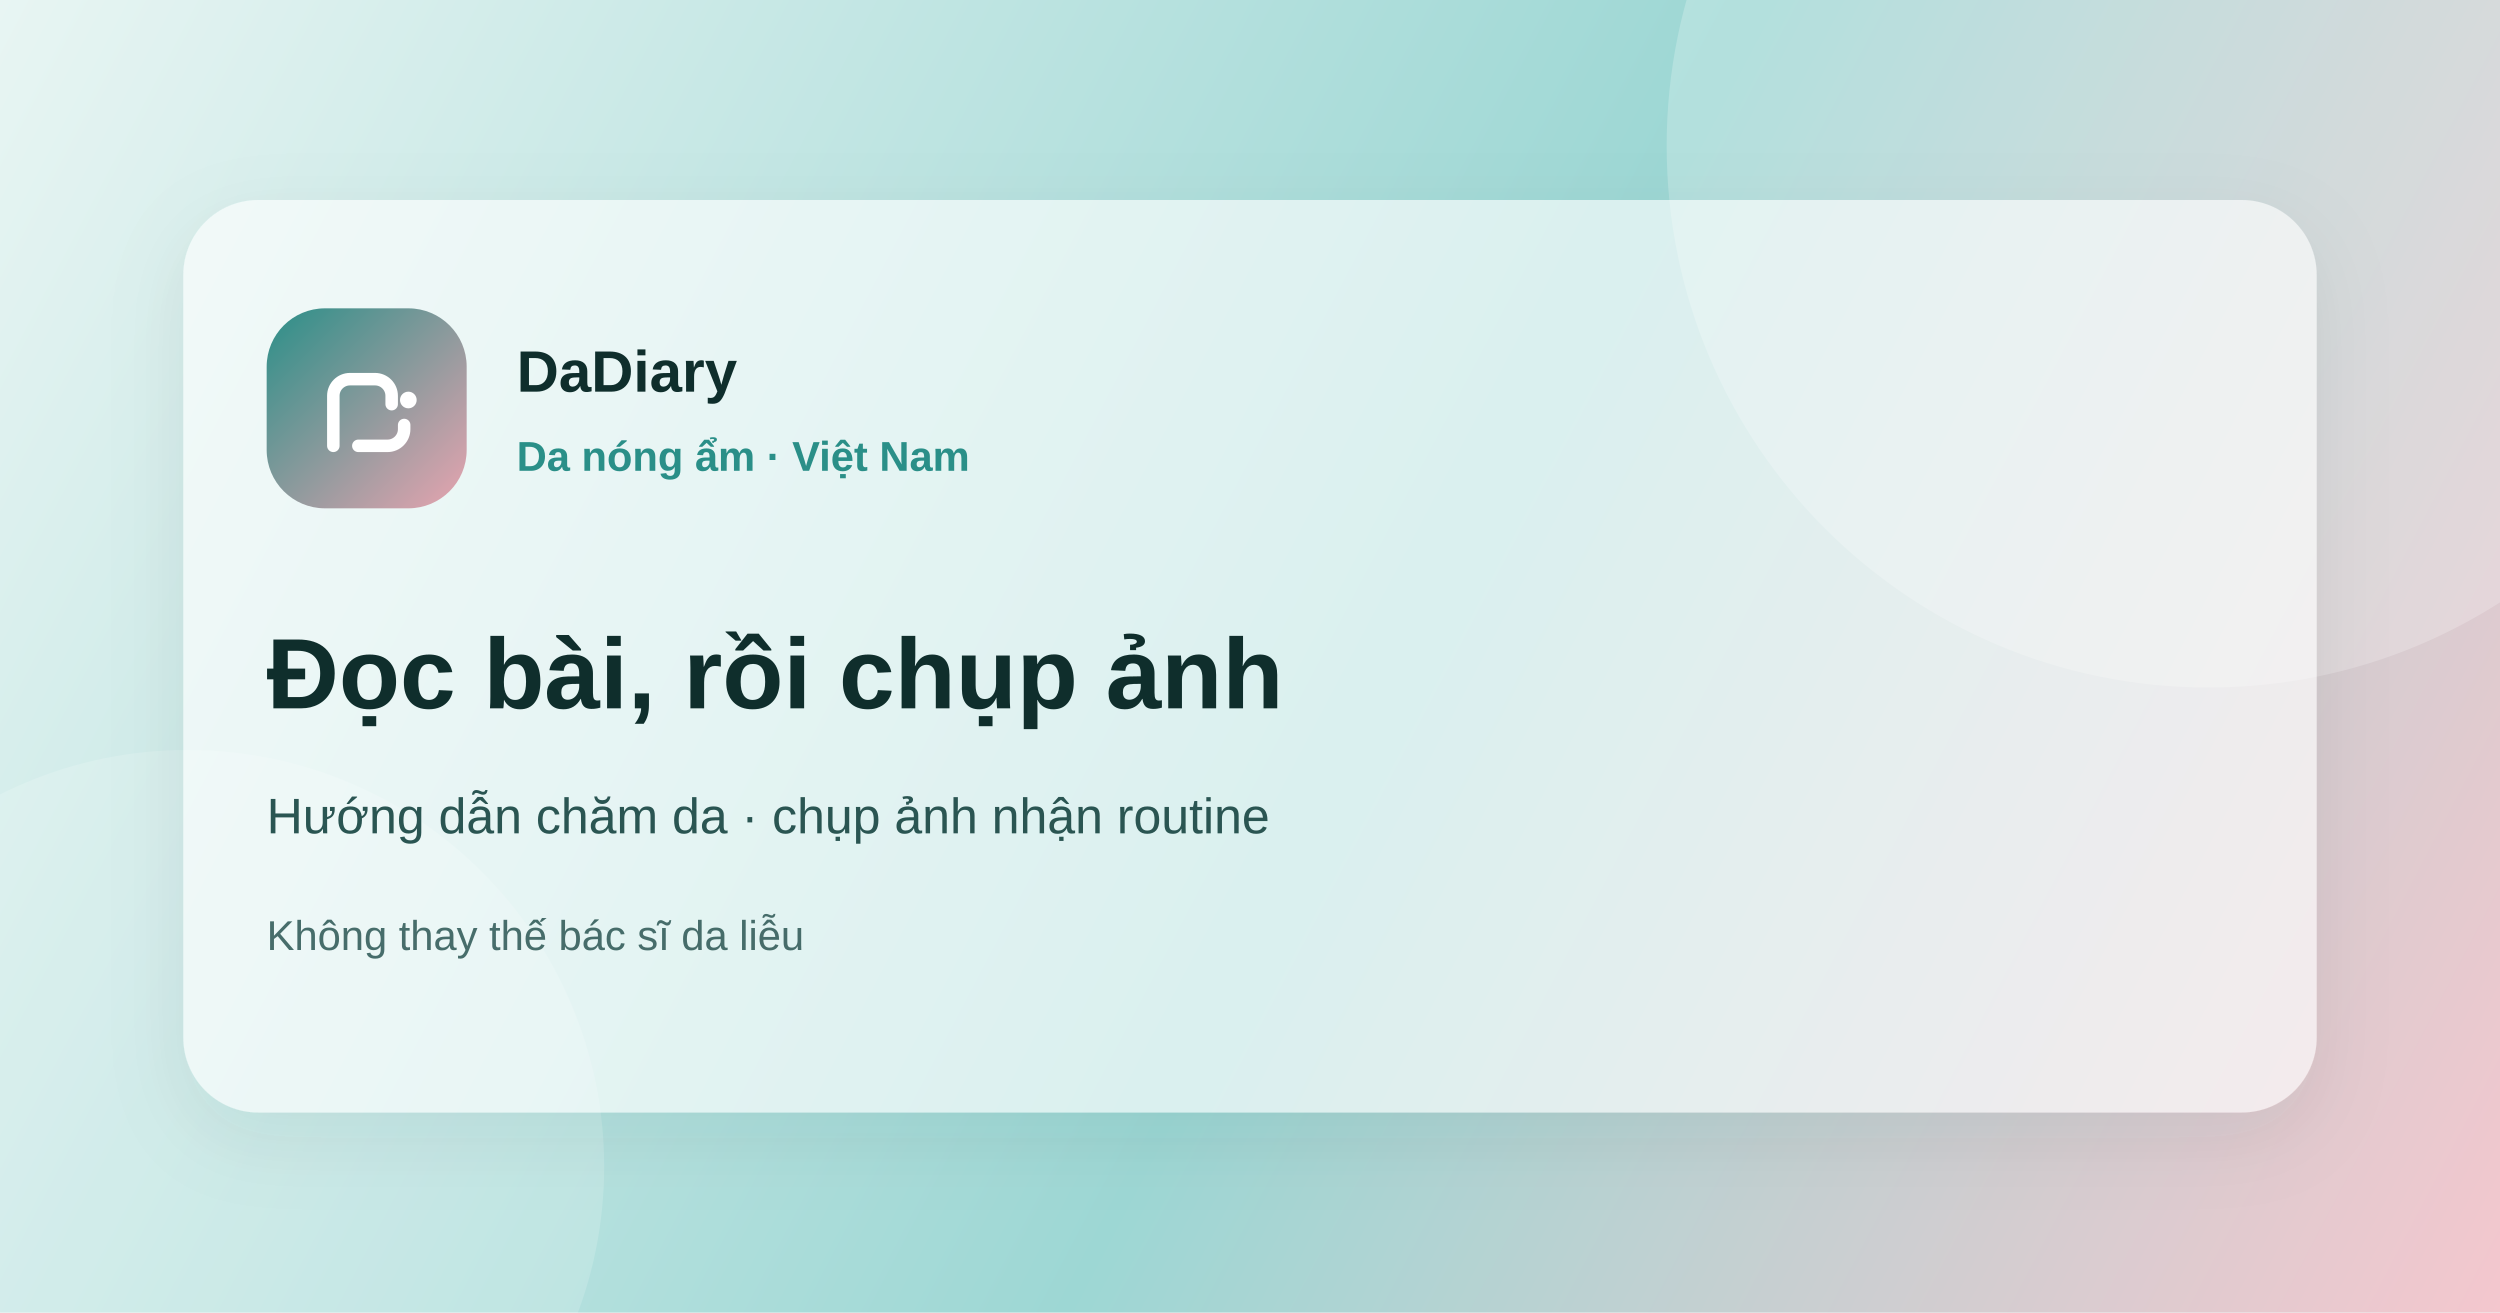
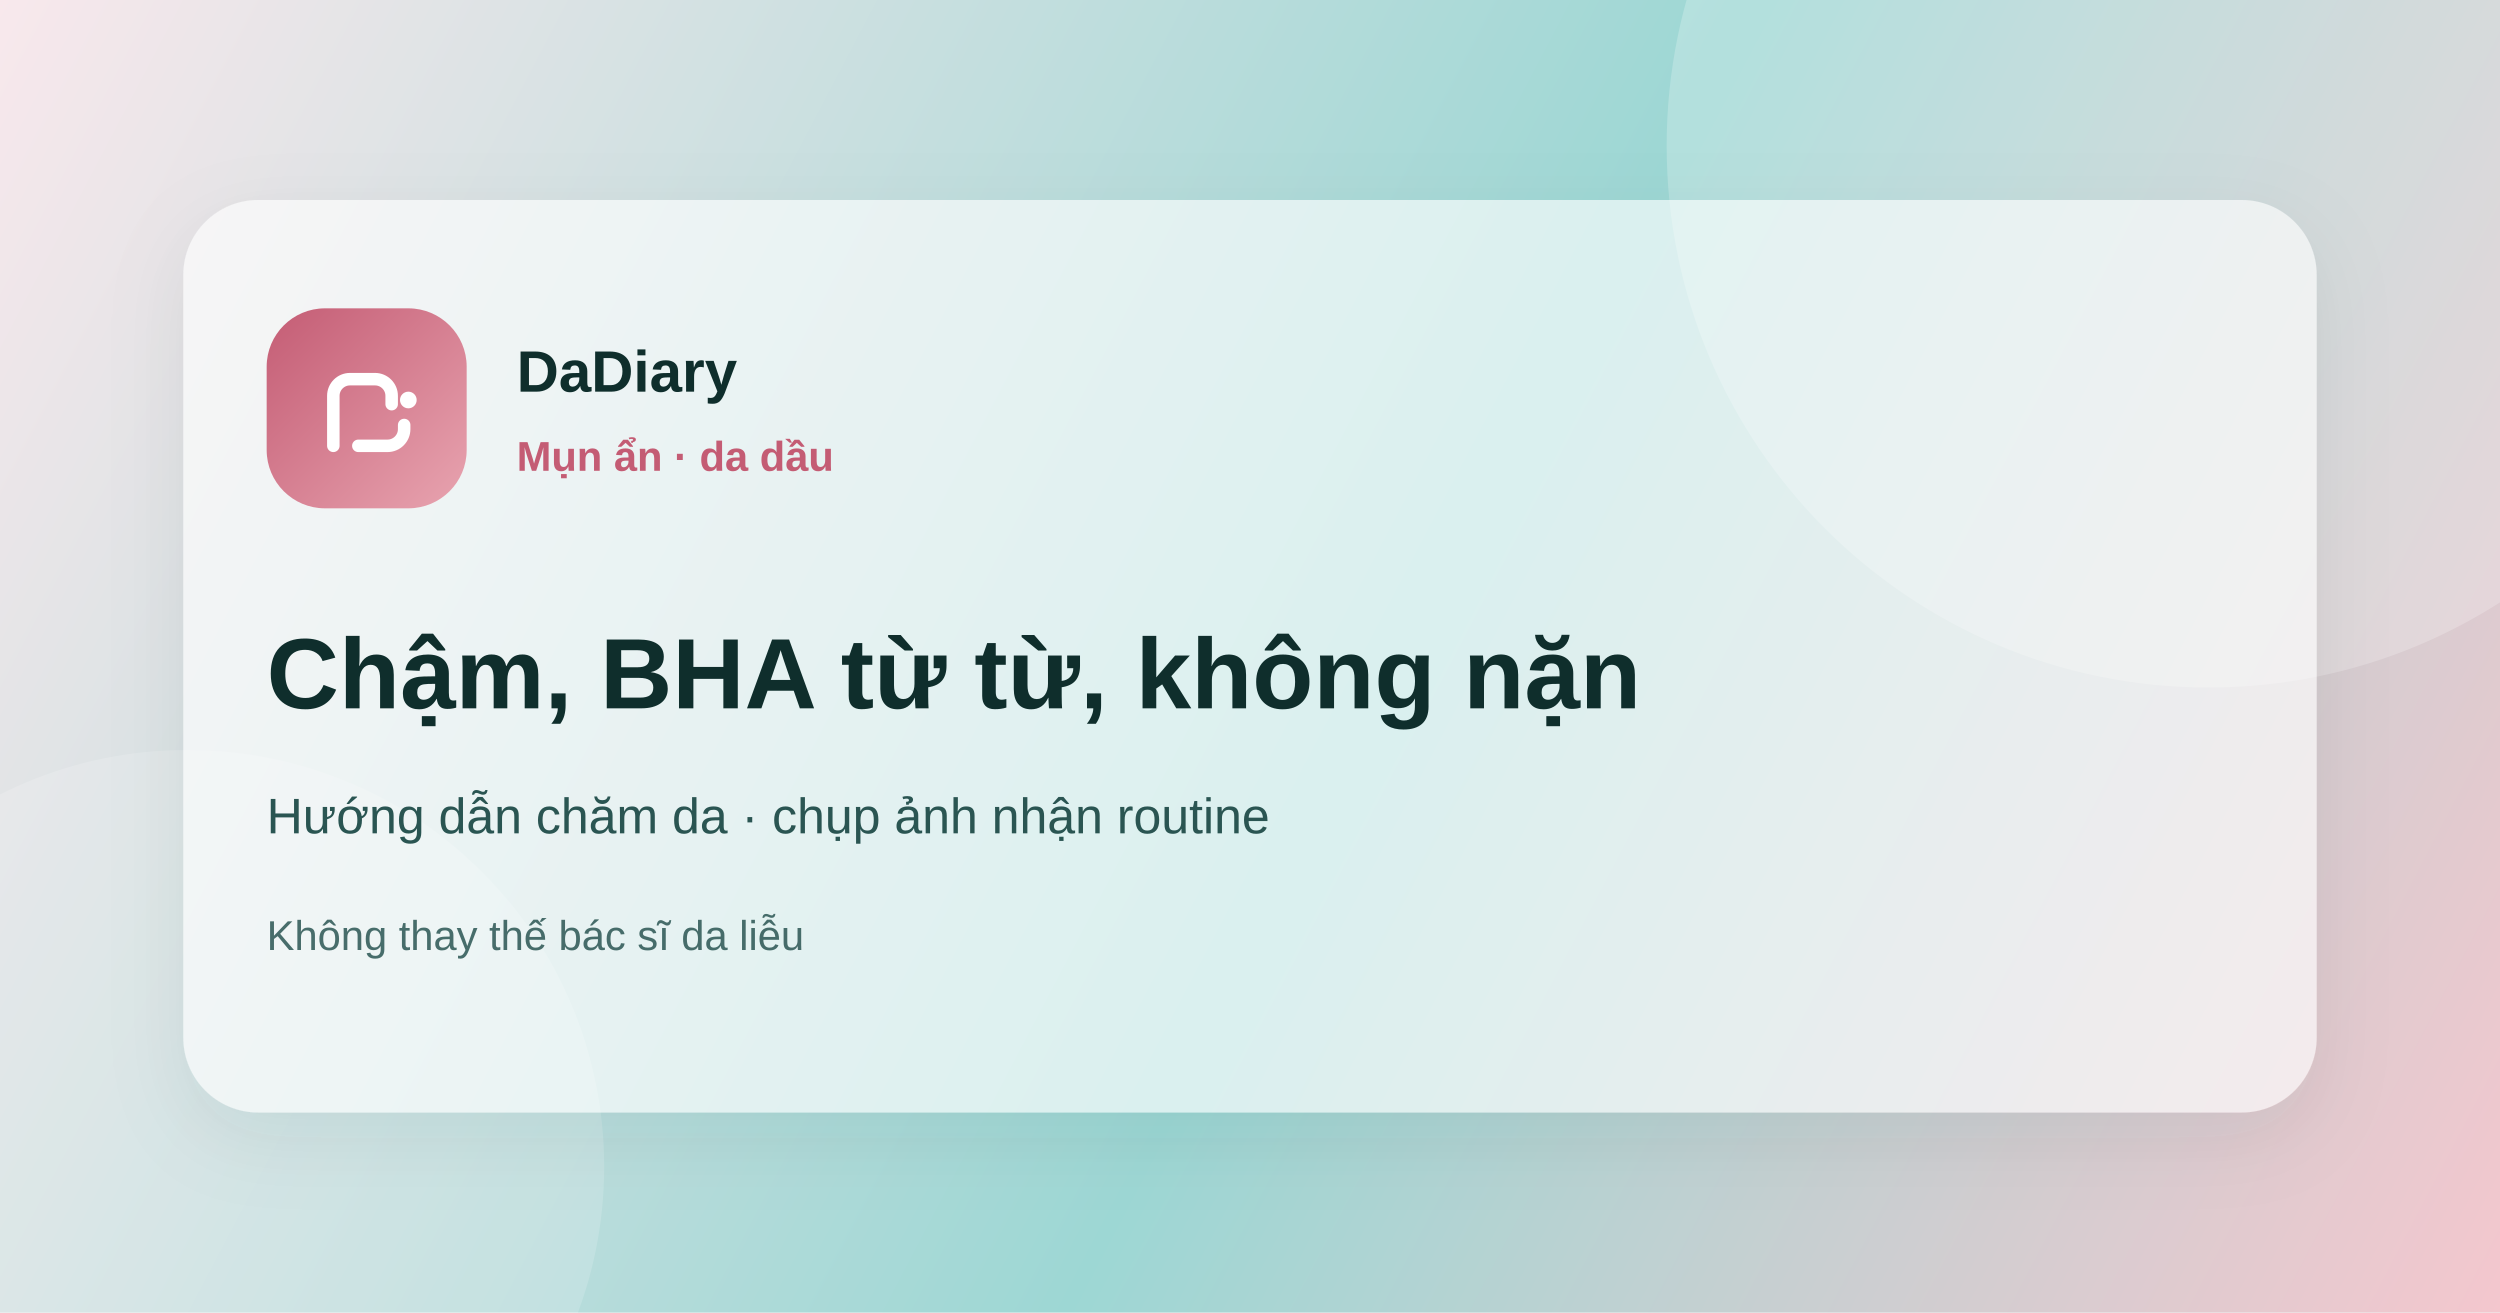
<svg xmlns="http://www.w3.org/2000/svg" width="1200" height="630" viewBox="0 0 1200 630" role="img" aria-label="DaDiary">
  <defs>
    <linearGradient id="bg" x1="0" y1="0" x2="1200" y2="630" gradientUnits="userSpaceOnUse">
-       <stop offset="0%" stop-color="#E8F5F3" />
+       <stop offset="0%" stop-color="#F8E8EC" />
      <stop offset="55%" stop-color="#9DD7D4" />
      <stop offset="100%" stop-color="#F4C7CE" />
    </linearGradient>
    <linearGradient id="tile" x1="0" y1="0" x2="96" y2="96" gradientUnits="userSpaceOnUse">
-       <stop offset="0%" stop-color="#2A8F88" />
+       <stop offset="0%" stop-color="#C45C74" />
      <stop offset="100%" stop-color="#E8A4B0" />
    </linearGradient>
    <filter id="soft" x="-20%" y="-20%" width="140%" height="140%">
      <feDropShadow dx="0" dy="12" stdDeviation="18" flood-color="#0F2E2C" flood-opacity="0.12" />
    </filter>
  </defs>
  <rect width="1200" height="630" fill="url(#bg)" />
  <circle cx="1060" cy="70" r="260" fill="#FFFFFF" opacity="0.22" />
  <circle cx="90" cy="560" r="200" fill="#FFFFFF" opacity="0.16" />
  <rect x="88" y="96" width="1024" height="438" rx="36" fill="#FFFFFF" opacity="0.62" filter="url(#soft)" />
  <g transform="translate(128 148)">
    <rect width="96" height="96" rx="28" fill="url(#tile)" />
    <path d="M32 66V42a8 8 0 0 1 8-8h12a8 8 0 0 1 8 8v4M66 56v2a8 8 0 0 1-8 8H44" fill="none" stroke="#FFFFFF" stroke-width="6" stroke-linecap="round" stroke-linejoin="round" />
    <circle cx="68" cy="44" r="4" fill="#FFFFFF" />
  </g>
  <text x="248" y="188" font-family="Segoe UI, Helvetica Neue, Arial, sans-serif" font-size="28" font-weight="700" fill="#0F2E2C">DaDiary</text>
-   <text x="248" y="226" font-family="Segoe UI, Helvetica Neue, Arial, sans-serif" font-size="20" font-weight="600" fill="#2A8F88">Da nóng ẩm · Việt Nam</text>
-   <text x="128" y="340" font-family="Segoe UI, Helvetica Neue, Arial, sans-serif" font-size="48" font-weight="700" fill="#0F2E2C">Đọc bài, rồi chụp ảnh</text>
+   <text x="248" y="226" font-family="Segoe UI, Helvetica Neue, Arial, sans-serif" font-size="20" font-weight="600" fill="#C45C74">Mụn ẩn · da dầu</text>
+   <text x="128" y="340" font-family="Segoe UI, Helvetica Neue, Arial, sans-serif" font-size="48" font-weight="700" fill="#0F2E2C">Chậm, BHA từ từ, không nặn</text>
  <text x="128" y="400" font-family="Segoe UI, Helvetica Neue, Arial, sans-serif" font-size="24" font-weight="500" fill="#2A5552">Hướng dẫn chăm da · chụp ảnh nhận routine</text>
  <text x="128" y="456" font-family="Segoe UI, Helvetica Neue, Arial, sans-serif" font-size="20" font-weight="500" fill="#2A5552" opacity="0.85">Không thay thế bác sĩ da liễu</text>
</svg>
